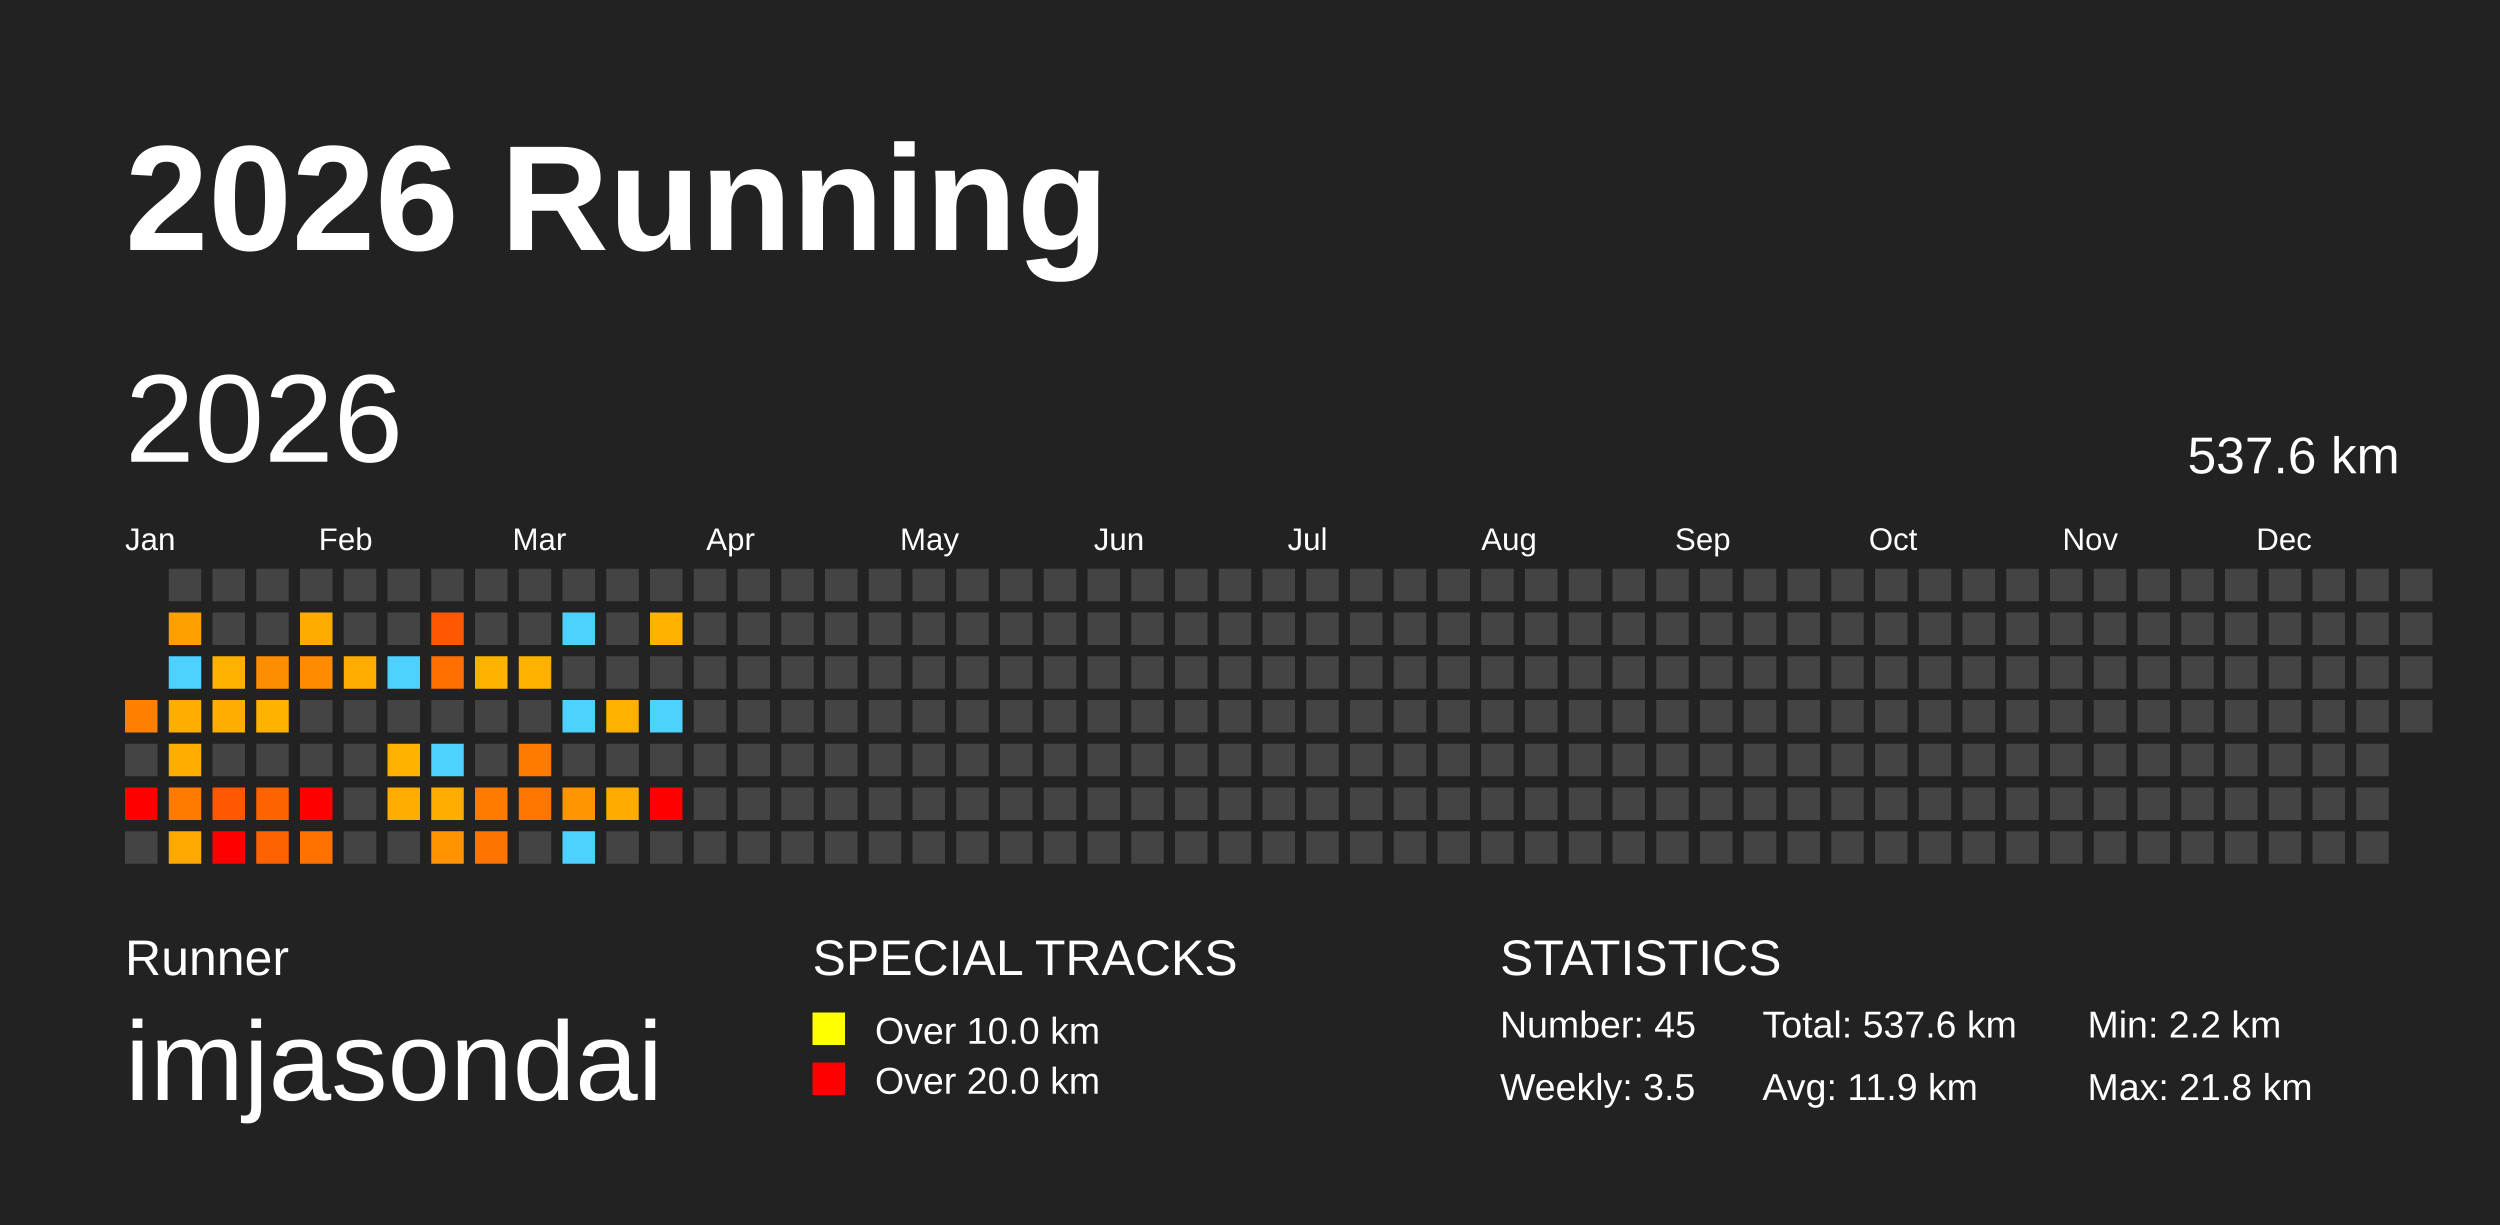
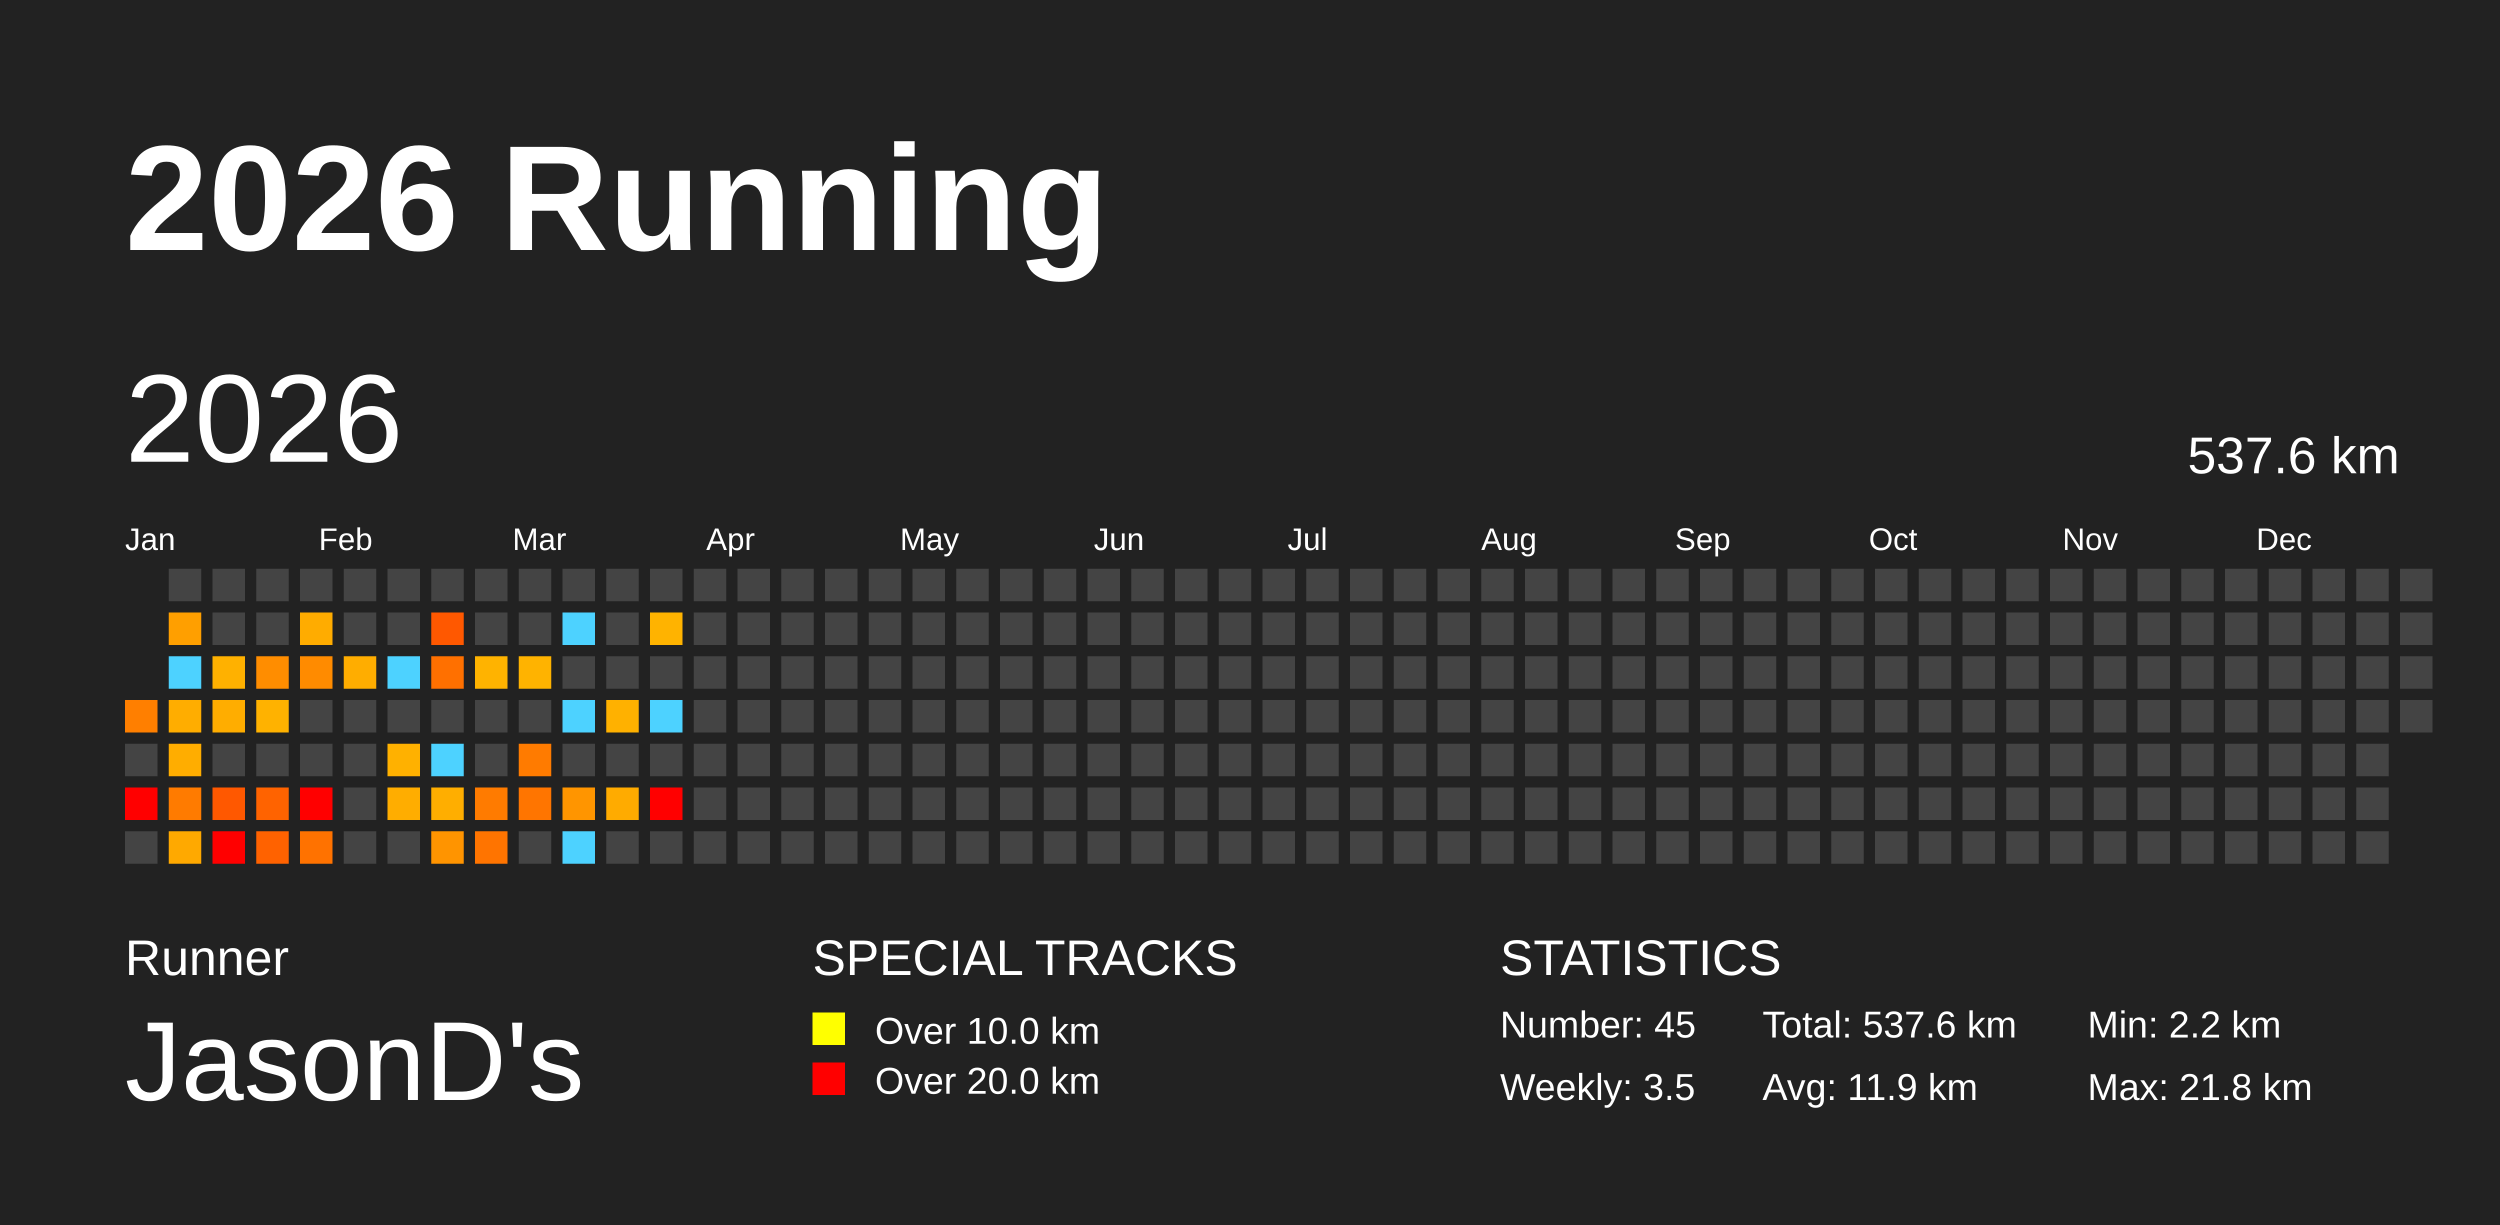
<svg xmlns="http://www.w3.org/2000/svg" baseProfile="full" height="98mm" version="1.1" viewBox="0,0,200,98" width="200mm">
  <defs />
  <rect fill="#222222" height="98" width="200" x="0" y="0" />
  <text fill="#FFFFFF" style="font-size:12px; font-family:Arial; font-weight:bold;" x="10" y="20">2026 Running</text>
  <text fill="#FFFFFF" style="font-size:4px; font-family:Arial" x="10" y="78">Runner</text>
-   <text fill="#FFFFFF" style="font-size:9px; font-family:Arial" x="10" y="88">imjasondai</text>
+   <text fill="#FFFFFF" style="font-size:9px; font-family:Arial" x="10" y="88">JasonD's</text>
  <text fill="#FFFFFF" style="font-size:4px; font-family:Arial" x="65" y="78">SPECIAL TRACKS</text>
  <rect fill="yellow" height="2.6" width="2.6" x="65" y="81" />
  <text fill="#FFFFFF" style="font-size:3px; font-family:Arial" x="70" y="83.5">Over 10.0 km</text>
  <rect fill="red" height="2.6" width="2.6" x="65" y="85" />
  <text fill="#FFFFFF" style="font-size:3px; font-family:Arial" x="70" y="87.5">Over 20.0 km</text>
  <text fill="#FFFFFF" style="font-size:4px; font-family:Arial" x="120" y="78">STATISTICS</text>
  <text fill="#FFFFFF" style="font-size:3px; font-family:Arial" x="120" y="83">Number: 45</text>
  <text fill="#FFFFFF" style="font-size:3px; font-family:Arial" x="120" y="88">Weekly: 3.5</text>
  <text fill="#FFFFFF" style="font-size:3px; font-family:Arial" x="141" y="83">Total: 537.6 km</text>
  <text fill="#FFFFFF" style="font-size:3px; font-family:Arial" x="141" y="88">Avg: 11.9 km</text>
  <text fill="#FFFFFF" style="font-size:3px; font-family:Arial" x="167" y="83">Min: 2.2 km</text>
  <text fill="#FFFFFF" style="font-size:3px; font-family:Arial" x="167" y="88">Max: 21.8 km</text>
  <text dominant-baseline="hanging" fill="#FFFFFF" style="font-size:10.0px; font-family:Arial;" x="10" y="30">2026</text>
  <text dominant-baseline="hanging" fill="#FFFFFF" style="font-size:4.125px; font-family:Arial;" x="175" y="35">537.6 km</text>
  <text fill="#FFFFFF" style="font-size:2.5px; font-family:Arial" x="10.0" y="44">Jan</text>
  <text fill="#FFFFFF" style="font-size:2.5px; font-family:Arial" x="25.5" y="44">Feb</text>
  <text fill="#FFFFFF" style="font-size:2.5px; font-family:Arial" x="41.0" y="44">Mar</text>
  <text fill="#FFFFFF" style="font-size:2.5px; font-family:Arial" x="56.5" y="44">Apr</text>
  <text fill="#FFFFFF" style="font-size:2.5px; font-family:Arial" x="72.0" y="44">May</text>
  <text fill="#FFFFFF" style="font-size:2.5px; font-family:Arial" x="87.5" y="44">Jun</text>
  <text fill="#FFFFFF" style="font-size:2.5px; font-family:Arial" x="103.0" y="44">Jul</text>
  <text fill="#FFFFFF" style="font-size:2.5px; font-family:Arial" x="118.5" y="44">Aug</text>
  <text fill="#FFFFFF" style="font-size:2.5px; font-family:Arial" x="134.0" y="44">Sep</text>
  <text fill="#FFFFFF" style="font-size:2.5px; font-family:Arial" x="149.5" y="44">Oct</text>
  <text fill="#FFFFFF" style="font-size:2.5px; font-family:Arial" x="165.0" y="44">Nov</text>
  <text fill="#FFFFFF" style="font-size:2.5px; font-family:Arial" x="180.5" y="44">Dec</text>
  <rect fill="#ff7f00" height="2.6" width="2.6" x="10.0" y="56.0" />
  <rect fill="#444444" height="2.6" width="2.6" x="10.0" y="59.5" />
  <rect fill="red" height="2.6" width="2.6" x="10.0" y="63.0" />
  <rect fill="#444444" height="2.6" width="2.6" x="10.0" y="66.5" />
  <rect fill="#444444" height="2.6" width="2.6" x="13.5" y="45.5" />
  <rect fill="#ff9f00" height="2.6" width="2.6" x="13.5" y="49.0" />
  <rect fill="#4dd2ff" height="2.6" width="2.6" x="13.5" y="52.5" />
  <rect fill="#ffad00" height="2.6" width="2.6" x="13.5" y="56.0" />
  <rect fill="#ffad00" height="2.6" width="2.6" x="13.5" y="59.5" />
  <rect fill="#ff7b00" height="2.6" width="2.6" x="13.5" y="63.0" />
  <rect fill="#ffa900" height="2.6" width="2.6" x="13.5" y="66.5" />
  <rect fill="#444444" height="2.6" width="2.6" x="17.0" y="45.5" />
  <rect fill="#444444" height="2.6" width="2.6" x="17.0" y="49.0" />
  <rect fill="#ffb100" height="2.6" width="2.6" x="17.0" y="52.5" />
  <rect fill="#ffad00" height="2.6" width="2.6" x="17.0" y="56.0" />
  <rect fill="#444444" height="2.6" width="2.6" x="17.0" y="59.5" />
  <rect fill="#ff5800" height="2.6" width="2.6" x="17.0" y="63.0" />
  <rect fill="red" height="2.6" width="2.6" x="17.0" y="66.5" />
  <rect fill="#444444" height="2.6" width="2.6" x="20.5" y="45.5" />
  <rect fill="#444444" height="2.6" width="2.6" x="20.5" y="49.0" />
  <rect fill="#ff8d00" height="2.6" width="2.6" x="20.5" y="52.5" />
  <rect fill="#ffb200" height="2.6" width="2.6" x="20.5" y="56.0" />
  <rect fill="#444444" height="2.6" width="2.6" x="20.5" y="59.5" />
  <rect fill="#ff6300" height="2.6" width="2.6" x="20.5" y="63.0" />
  <rect fill="#ff6200" height="2.6" width="2.6" x="20.5" y="66.5" />
  <rect fill="#444444" height="2.6" width="2.6" x="24.0" y="45.5" />
  <rect fill="#ffac00" height="2.6" width="2.6" x="24.0" y="49.0" />
  <rect fill="#ff8b00" height="2.6" width="2.6" x="24.0" y="52.5" />
  <rect fill="#444444" height="2.6" width="2.6" x="24.0" y="56.0" />
  <rect fill="#444444" height="2.6" width="2.6" x="24.0" y="59.5" />
  <rect fill="red" height="2.6" width="2.6" x="24.0" y="63.0" />
  <rect fill="#ff7200" height="2.6" width="2.6" x="24.0" y="66.5" />
  <rect fill="#444444" height="2.6" width="2.6" x="27.5" y="45.5" />
  <rect fill="#444444" height="2.6" width="2.6" x="27.5" y="49.0" />
  <rect fill="#ffad00" height="2.6" width="2.6" x="27.5" y="52.5" />
  <rect fill="#444444" height="2.6" width="2.6" x="27.5" y="56.0" />
  <rect fill="#444444" height="2.6" width="2.6" x="27.5" y="59.5" />
  <rect fill="#444444" height="2.6" width="2.6" x="27.5" y="63.0" />
  <rect fill="#444444" height="2.6" width="2.6" x="27.5" y="66.5" />
  <rect fill="#444444" height="2.6" width="2.6" x="31.0" y="45.5" />
  <rect fill="#444444" height="2.6" width="2.6" x="31.0" y="49.0" />
  <rect fill="#4dd2ff" height="2.6" width="2.6" x="31.0" y="52.5" />
  <rect fill="#444444" height="2.6" width="2.6" x="31.0" y="56.0" />
  <rect fill="#ffb100" height="2.6" width="2.6" x="31.0" y="59.5" />
  <rect fill="#ffad00" height="2.6" width="2.6" x="31.0" y="63.0" />
  <rect fill="#444444" height="2.6" width="2.6" x="31.0" y="66.5" />
  <rect fill="#444444" height="2.6" width="2.6" x="34.5" y="45.5" />
  <rect fill="#ff5800" height="2.6" width="2.6" x="34.5" y="49.0" />
  <rect fill="#ff7000" height="2.6" width="2.6" x="34.5" y="52.5" />
  <rect fill="#444444" height="2.6" width="2.6" x="34.5" y="56.0" />
  <rect fill="#4dd2ff" height="2.6" width="2.6" x="34.5" y="59.5" />
  <rect fill="#ffae00" height="2.6" width="2.6" x="34.5" y="63.0" />
  <rect fill="#ff9400" height="2.6" width="2.6" x="34.5" y="66.5" />
  <rect fill="#444444" height="2.6" width="2.6" x="38.0" y="45.5" />
  <rect fill="#444444" height="2.6" width="2.6" x="38.0" y="49.0" />
  <rect fill="#ffb300" height="2.6" width="2.6" x="38.0" y="52.5" />
  <rect fill="#444444" height="2.6" width="2.6" x="38.0" y="56.0" />
  <rect fill="#444444" height="2.6" width="2.6" x="38.0" y="59.5" />
  <rect fill="#ff7b00" height="2.6" width="2.6" x="38.0" y="63.0" />
  <rect fill="#ff7400" height="2.6" width="2.6" x="38.0" y="66.5" />
  <rect fill="#444444" height="2.6" width="2.6" x="41.5" y="45.5" />
  <rect fill="#444444" height="2.6" width="2.6" x="41.5" y="49.0" />
  <rect fill="#ffb300" height="2.6" width="2.6" x="41.5" y="52.5" />
  <rect fill="#444444" height="2.6" width="2.6" x="41.5" y="56.0" />
  <rect fill="#ff7b00" height="2.6" width="2.6" x="41.5" y="59.5" />
  <rect fill="#ff7500" height="2.6" width="2.6" x="41.5" y="63.0" />
  <rect fill="#444444" height="2.6" width="2.6" x="41.5" y="66.5" />
  <rect fill="#444444" height="2.6" width="2.6" x="45.0" y="45.5" />
  <rect fill="#4dd2ff" height="2.6" width="2.6" x="45.0" y="49.0" />
  <rect fill="#444444" height="2.6" width="2.6" x="45.0" y="52.5" />
  <rect fill="#4dd2ff" height="2.6" width="2.6" x="45.0" y="56.0" />
  <rect fill="#444444" height="2.6" width="2.6" x="45.0" y="59.5" />
  <rect fill="#ff9500" height="2.6" width="2.6" x="45.0" y="63.0" />
  <rect fill="#4dd2ff" height="2.6" width="2.6" x="45.0" y="66.5" />
  <rect fill="#444444" height="2.6" width="2.6" x="48.5" y="45.5" />
  <rect fill="#444444" height="2.6" width="2.6" x="48.5" y="49.0" />
  <rect fill="#444444" height="2.6" width="2.6" x="48.5" y="52.5" />
  <rect fill="#ffb100" height="2.6" width="2.6" x="48.5" y="56.0" />
  <rect fill="#444444" height="2.6" width="2.6" x="48.5" y="59.5" />
  <rect fill="#ffab00" height="2.6" width="2.6" x="48.5" y="63.0" />
  <rect fill="#444444" height="2.6" width="2.6" x="48.5" y="66.5" />
  <rect fill="#444444" height="2.6" width="2.6" x="52.0" y="45.5" />
  <rect fill="#ffb300" height="2.6" width="2.6" x="52.0" y="49.0" />
  <rect fill="#444444" height="2.6" width="2.6" x="52.0" y="52.5" />
  <rect fill="#4dd2ff" height="2.6" width="2.6" x="52.0" y="56.0" />
  <rect fill="#444444" height="2.6" width="2.6" x="52.0" y="59.5" />
  <rect fill="red" height="2.6" width="2.6" x="52.0" y="63.0" />
  <rect fill="#444444" height="2.6" width="2.6" x="52.0" y="66.5" />
  <rect fill="#444444" height="2.6" width="2.6" x="55.5" y="45.5" />
  <rect fill="#444444" height="2.6" width="2.6" x="55.5" y="49.0" />
  <rect fill="#444444" height="2.6" width="2.6" x="55.5" y="52.5" />
  <rect fill="#444444" height="2.6" width="2.6" x="55.5" y="56.0" />
  <rect fill="#444444" height="2.6" width="2.6" x="55.5" y="59.5" />
  <rect fill="#444444" height="2.6" width="2.6" x="55.5" y="63.0" />
  <rect fill="#444444" height="2.6" width="2.6" x="55.5" y="66.5" />
  <rect fill="#444444" height="2.6" width="2.6" x="59.0" y="45.5" />
  <rect fill="#444444" height="2.6" width="2.6" x="59.0" y="49.0" />
  <rect fill="#444444" height="2.6" width="2.6" x="59.0" y="52.5" />
  <rect fill="#444444" height="2.6" width="2.6" x="59.0" y="56.0" />
  <rect fill="#444444" height="2.6" width="2.6" x="59.0" y="59.5" />
  <rect fill="#444444" height="2.6" width="2.6" x="59.0" y="63.0" />
  <rect fill="#444444" height="2.6" width="2.6" x="59.0" y="66.5" />
  <rect fill="#444444" height="2.6" width="2.6" x="62.5" y="45.5" />
  <rect fill="#444444" height="2.6" width="2.6" x="62.5" y="49.0" />
  <rect fill="#444444" height="2.6" width="2.6" x="62.5" y="52.5" />
  <rect fill="#444444" height="2.6" width="2.6" x="62.5" y="56.0" />
  <rect fill="#444444" height="2.6" width="2.6" x="62.5" y="59.5" />
  <rect fill="#444444" height="2.6" width="2.6" x="62.5" y="63.0" />
  <rect fill="#444444" height="2.6" width="2.6" x="62.5" y="66.5" />
  <rect fill="#444444" height="2.6" width="2.6" x="66.0" y="45.5" />
  <rect fill="#444444" height="2.6" width="2.6" x="66.0" y="49.0" />
  <rect fill="#444444" height="2.6" width="2.6" x="66.0" y="52.5" />
  <rect fill="#444444" height="2.6" width="2.6" x="66.0" y="56.0" />
  <rect fill="#444444" height="2.6" width="2.6" x="66.0" y="59.5" />
  <rect fill="#444444" height="2.6" width="2.6" x="66.0" y="63.0" />
  <rect fill="#444444" height="2.6" width="2.6" x="66.0" y="66.5" />
  <rect fill="#444444" height="2.6" width="2.6" x="69.5" y="45.5" />
  <rect fill="#444444" height="2.6" width="2.6" x="69.5" y="49.0" />
  <rect fill="#444444" height="2.6" width="2.6" x="69.5" y="52.5" />
  <rect fill="#444444" height="2.6" width="2.6" x="69.5" y="56.0" />
  <rect fill="#444444" height="2.6" width="2.6" x="69.5" y="59.5" />
  <rect fill="#444444" height="2.6" width="2.6" x="69.5" y="63.0" />
  <rect fill="#444444" height="2.6" width="2.6" x="69.5" y="66.5" />
  <rect fill="#444444" height="2.6" width="2.6" x="73.0" y="45.5" />
  <rect fill="#444444" height="2.6" width="2.6" x="73.0" y="49.0" />
  <rect fill="#444444" height="2.6" width="2.6" x="73.0" y="52.5" />
  <rect fill="#444444" height="2.6" width="2.6" x="73.0" y="56.0" />
  <rect fill="#444444" height="2.6" width="2.6" x="73.0" y="59.5" />
  <rect fill="#444444" height="2.6" width="2.6" x="73.0" y="63.0" />
  <rect fill="#444444" height="2.6" width="2.6" x="73.0" y="66.5" />
  <rect fill="#444444" height="2.6" width="2.6" x="76.5" y="45.5" />
  <rect fill="#444444" height="2.6" width="2.6" x="76.5" y="49.0" />
  <rect fill="#444444" height="2.6" width="2.6" x="76.5" y="52.5" />
  <rect fill="#444444" height="2.6" width="2.6" x="76.5" y="56.0" />
  <rect fill="#444444" height="2.6" width="2.6" x="76.5" y="59.5" />
  <rect fill="#444444" height="2.6" width="2.6" x="76.5" y="63.0" />
  <rect fill="#444444" height="2.6" width="2.6" x="76.5" y="66.5" />
  <rect fill="#444444" height="2.6" width="2.6" x="80.0" y="45.5" />
  <rect fill="#444444" height="2.6" width="2.6" x="80.0" y="49.0" />
  <rect fill="#444444" height="2.6" width="2.6" x="80.0" y="52.5" />
  <rect fill="#444444" height="2.6" width="2.6" x="80.0" y="56.0" />
  <rect fill="#444444" height="2.6" width="2.6" x="80.0" y="59.5" />
  <rect fill="#444444" height="2.6" width="2.6" x="80.0" y="63.0" />
  <rect fill="#444444" height="2.6" width="2.6" x="80.0" y="66.5" />
  <rect fill="#444444" height="2.6" width="2.6" x="83.5" y="45.5" />
  <rect fill="#444444" height="2.6" width="2.6" x="83.5" y="49.0" />
  <rect fill="#444444" height="2.6" width="2.6" x="83.5" y="52.5" />
  <rect fill="#444444" height="2.6" width="2.6" x="83.5" y="56.0" />
  <rect fill="#444444" height="2.6" width="2.6" x="83.5" y="59.5" />
  <rect fill="#444444" height="2.6" width="2.6" x="83.5" y="63.0" />
  <rect fill="#444444" height="2.6" width="2.6" x="83.5" y="66.5" />
  <rect fill="#444444" height="2.6" width="2.6" x="87.0" y="45.5" />
  <rect fill="#444444" height="2.6" width="2.6" x="87.0" y="49.0" />
  <rect fill="#444444" height="2.6" width="2.6" x="87.0" y="52.5" />
  <rect fill="#444444" height="2.6" width="2.6" x="87.0" y="56.0" />
  <rect fill="#444444" height="2.6" width="2.6" x="87.0" y="59.5" />
  <rect fill="#444444" height="2.6" width="2.6" x="87.0" y="63.0" />
  <rect fill="#444444" height="2.6" width="2.6" x="87.0" y="66.5" />
  <rect fill="#444444" height="2.6" width="2.6" x="90.5" y="45.5" />
  <rect fill="#444444" height="2.6" width="2.6" x="90.5" y="49.0" />
  <rect fill="#444444" height="2.6" width="2.6" x="90.5" y="52.5" />
  <rect fill="#444444" height="2.6" width="2.6" x="90.5" y="56.0" />
  <rect fill="#444444" height="2.6" width="2.6" x="90.5" y="59.5" />
  <rect fill="#444444" height="2.6" width="2.6" x="90.5" y="63.0" />
  <rect fill="#444444" height="2.6" width="2.6" x="90.5" y="66.5" />
  <rect fill="#444444" height="2.6" width="2.6" x="94.0" y="45.5" />
  <rect fill="#444444" height="2.6" width="2.6" x="94.0" y="49.0" />
  <rect fill="#444444" height="2.6" width="2.6" x="94.0" y="52.5" />
  <rect fill="#444444" height="2.6" width="2.6" x="94.0" y="56.0" />
  <rect fill="#444444" height="2.6" width="2.6" x="94.0" y="59.5" />
  <rect fill="#444444" height="2.6" width="2.6" x="94.0" y="63.0" />
  <rect fill="#444444" height="2.6" width="2.6" x="94.0" y="66.5" />
  <rect fill="#444444" height="2.6" width="2.6" x="97.5" y="45.5" />
  <rect fill="#444444" height="2.6" width="2.6" x="97.5" y="49.0" />
  <rect fill="#444444" height="2.6" width="2.6" x="97.5" y="52.5" />
  <rect fill="#444444" height="2.6" width="2.6" x="97.5" y="56.0" />
  <rect fill="#444444" height="2.6" width="2.6" x="97.5" y="59.5" />
  <rect fill="#444444" height="2.6" width="2.6" x="97.5" y="63.0" />
  <rect fill="#444444" height="2.6" width="2.6" x="97.5" y="66.5" />
  <rect fill="#444444" height="2.6" width="2.6" x="101.0" y="45.5" />
  <rect fill="#444444" height="2.6" width="2.6" x="101.0" y="49.0" />
  <rect fill="#444444" height="2.6" width="2.6" x="101.0" y="52.5" />
  <rect fill="#444444" height="2.6" width="2.6" x="101.0" y="56.0" />
  <rect fill="#444444" height="2.6" width="2.6" x="101.0" y="59.5" />
  <rect fill="#444444" height="2.6" width="2.6" x="101.0" y="63.0" />
  <rect fill="#444444" height="2.6" width="2.6" x="101.0" y="66.5" />
  <rect fill="#444444" height="2.6" width="2.6" x="104.5" y="45.5" />
  <rect fill="#444444" height="2.6" width="2.6" x="104.5" y="49.0" />
  <rect fill="#444444" height="2.6" width="2.6" x="104.5" y="52.5" />
  <rect fill="#444444" height="2.6" width="2.6" x="104.5" y="56.0" />
  <rect fill="#444444" height="2.6" width="2.6" x="104.5" y="59.5" />
  <rect fill="#444444" height="2.6" width="2.6" x="104.5" y="63.0" />
  <rect fill="#444444" height="2.6" width="2.6" x="104.5" y="66.5" />
  <rect fill="#444444" height="2.6" width="2.6" x="108.0" y="45.5" />
  <rect fill="#444444" height="2.6" width="2.6" x="108.0" y="49.0" />
  <rect fill="#444444" height="2.6" width="2.6" x="108.0" y="52.5" />
  <rect fill="#444444" height="2.6" width="2.6" x="108.0" y="56.0" />
  <rect fill="#444444" height="2.6" width="2.6" x="108.0" y="59.5" />
  <rect fill="#444444" height="2.6" width="2.6" x="108.0" y="63.0" />
  <rect fill="#444444" height="2.6" width="2.6" x="108.0" y="66.5" />
  <rect fill="#444444" height="2.6" width="2.6" x="111.5" y="45.5" />
  <rect fill="#444444" height="2.6" width="2.6" x="111.5" y="49.0" />
  <rect fill="#444444" height="2.6" width="2.6" x="111.5" y="52.5" />
  <rect fill="#444444" height="2.6" width="2.6" x="111.5" y="56.0" />
  <rect fill="#444444" height="2.6" width="2.6" x="111.5" y="59.5" />
  <rect fill="#444444" height="2.6" width="2.6" x="111.5" y="63.0" />
  <rect fill="#444444" height="2.6" width="2.6" x="111.5" y="66.5" />
  <rect fill="#444444" height="2.6" width="2.6" x="115.0" y="45.5" />
  <rect fill="#444444" height="2.6" width="2.6" x="115.0" y="49.0" />
  <rect fill="#444444" height="2.6" width="2.6" x="115.0" y="52.5" />
  <rect fill="#444444" height="2.6" width="2.6" x="115.0" y="56.0" />
  <rect fill="#444444" height="2.6" width="2.6" x="115.0" y="59.5" />
  <rect fill="#444444" height="2.6" width="2.6" x="115.0" y="63.0" />
  <rect fill="#444444" height="2.6" width="2.6" x="115.0" y="66.5" />
  <rect fill="#444444" height="2.6" width="2.6" x="118.5" y="45.5" />
  <rect fill="#444444" height="2.6" width="2.6" x="118.5" y="49.0" />
  <rect fill="#444444" height="2.6" width="2.6" x="118.5" y="52.5" />
  <rect fill="#444444" height="2.6" width="2.6" x="118.5" y="56.0" />
  <rect fill="#444444" height="2.6" width="2.6" x="118.5" y="59.5" />
  <rect fill="#444444" height="2.6" width="2.6" x="118.5" y="63.0" />
  <rect fill="#444444" height="2.6" width="2.6" x="118.5" y="66.5" />
  <rect fill="#444444" height="2.6" width="2.6" x="122.0" y="45.5" />
  <rect fill="#444444" height="2.6" width="2.6" x="122.0" y="49.0" />
  <rect fill="#444444" height="2.6" width="2.6" x="122.0" y="52.5" />
  <rect fill="#444444" height="2.6" width="2.6" x="122.0" y="56.0" />
  <rect fill="#444444" height="2.6" width="2.6" x="122.0" y="59.5" />
  <rect fill="#444444" height="2.6" width="2.6" x="122.0" y="63.0" />
  <rect fill="#444444" height="2.6" width="2.6" x="122.0" y="66.5" />
  <rect fill="#444444" height="2.6" width="2.6" x="125.5" y="45.5" />
  <rect fill="#444444" height="2.6" width="2.6" x="125.5" y="49.0" />
  <rect fill="#444444" height="2.6" width="2.6" x="125.5" y="52.5" />
  <rect fill="#444444" height="2.6" width="2.6" x="125.5" y="56.0" />
  <rect fill="#444444" height="2.6" width="2.6" x="125.5" y="59.5" />
  <rect fill="#444444" height="2.6" width="2.6" x="125.5" y="63.0" />
  <rect fill="#444444" height="2.6" width="2.6" x="125.5" y="66.5" />
  <rect fill="#444444" height="2.6" width="2.6" x="129.0" y="45.5" />
  <rect fill="#444444" height="2.6" width="2.6" x="129.0" y="49.0" />
  <rect fill="#444444" height="2.6" width="2.6" x="129.0" y="52.5" />
  <rect fill="#444444" height="2.6" width="2.6" x="129.0" y="56.0" />
  <rect fill="#444444" height="2.6" width="2.6" x="129.0" y="59.5" />
  <rect fill="#444444" height="2.6" width="2.6" x="129.0" y="63.0" />
  <rect fill="#444444" height="2.6" width="2.6" x="129.0" y="66.5" />
  <rect fill="#444444" height="2.6" width="2.6" x="132.5" y="45.5" />
  <rect fill="#444444" height="2.6" width="2.6" x="132.5" y="49.0" />
  <rect fill="#444444" height="2.6" width="2.6" x="132.5" y="52.5" />
  <rect fill="#444444" height="2.6" width="2.6" x="132.5" y="56.0" />
  <rect fill="#444444" height="2.6" width="2.6" x="132.5" y="59.5" />
  <rect fill="#444444" height="2.6" width="2.6" x="132.5" y="63.0" />
  <rect fill="#444444" height="2.6" width="2.6" x="132.5" y="66.5" />
  <rect fill="#444444" height="2.6" width="2.6" x="136.0" y="45.5" />
  <rect fill="#444444" height="2.6" width="2.6" x="136.0" y="49.0" />
  <rect fill="#444444" height="2.6" width="2.6" x="136.0" y="52.5" />
  <rect fill="#444444" height="2.6" width="2.6" x="136.0" y="56.0" />
  <rect fill="#444444" height="2.6" width="2.6" x="136.0" y="59.5" />
  <rect fill="#444444" height="2.6" width="2.6" x="136.0" y="63.0" />
  <rect fill="#444444" height="2.6" width="2.6" x="136.0" y="66.5" />
  <rect fill="#444444" height="2.6" width="2.6" x="139.5" y="45.5" />
  <rect fill="#444444" height="2.6" width="2.6" x="139.5" y="49.0" />
  <rect fill="#444444" height="2.6" width="2.6" x="139.5" y="52.5" />
  <rect fill="#444444" height="2.6" width="2.6" x="139.5" y="56.0" />
  <rect fill="#444444" height="2.6" width="2.6" x="139.5" y="59.5" />
  <rect fill="#444444" height="2.6" width="2.6" x="139.5" y="63.0" />
  <rect fill="#444444" height="2.6" width="2.6" x="139.5" y="66.5" />
  <rect fill="#444444" height="2.6" width="2.6" x="143.0" y="45.5" />
  <rect fill="#444444" height="2.6" width="2.6" x="143.0" y="49.0" />
  <rect fill="#444444" height="2.6" width="2.6" x="143.0" y="52.5" />
  <rect fill="#444444" height="2.6" width="2.6" x="143.0" y="56.0" />
  <rect fill="#444444" height="2.6" width="2.6" x="143.0" y="59.5" />
  <rect fill="#444444" height="2.6" width="2.6" x="143.0" y="63.0" />
  <rect fill="#444444" height="2.6" width="2.6" x="143.0" y="66.5" />
  <rect fill="#444444" height="2.6" width="2.6" x="146.5" y="45.5" />
  <rect fill="#444444" height="2.6" width="2.6" x="146.5" y="49.0" />
  <rect fill="#444444" height="2.6" width="2.6" x="146.5" y="52.5" />
  <rect fill="#444444" height="2.6" width="2.6" x="146.5" y="56.0" />
  <rect fill="#444444" height="2.6" width="2.6" x="146.5" y="59.5" />
  <rect fill="#444444" height="2.6" width="2.6" x="146.5" y="63.0" />
  <rect fill="#444444" height="2.6" width="2.6" x="146.5" y="66.5" />
  <rect fill="#444444" height="2.6" width="2.6" x="150.0" y="45.5" />
  <rect fill="#444444" height="2.6" width="2.6" x="150.0" y="49.0" />
  <rect fill="#444444" height="2.6" width="2.6" x="150.0" y="52.5" />
  <rect fill="#444444" height="2.6" width="2.6" x="150.0" y="56.0" />
  <rect fill="#444444" height="2.6" width="2.6" x="150.0" y="59.5" />
  <rect fill="#444444" height="2.6" width="2.6" x="150.0" y="63.0" />
  <rect fill="#444444" height="2.6" width="2.6" x="150.0" y="66.5" />
  <rect fill="#444444" height="2.6" width="2.6" x="153.5" y="45.5" />
  <rect fill="#444444" height="2.6" width="2.6" x="153.5" y="49.0" />
  <rect fill="#444444" height="2.6" width="2.6" x="153.5" y="52.5" />
  <rect fill="#444444" height="2.6" width="2.6" x="153.5" y="56.0" />
  <rect fill="#444444" height="2.6" width="2.6" x="153.5" y="59.5" />
  <rect fill="#444444" height="2.6" width="2.6" x="153.5" y="63.0" />
  <rect fill="#444444" height="2.6" width="2.6" x="153.5" y="66.5" />
  <rect fill="#444444" height="2.6" width="2.6" x="157.0" y="45.5" />
  <rect fill="#444444" height="2.6" width="2.6" x="157.0" y="49.0" />
  <rect fill="#444444" height="2.6" width="2.6" x="157.0" y="52.5" />
  <rect fill="#444444" height="2.6" width="2.6" x="157.0" y="56.0" />
  <rect fill="#444444" height="2.6" width="2.6" x="157.0" y="59.5" />
  <rect fill="#444444" height="2.6" width="2.6" x="157.0" y="63.0" />
  <rect fill="#444444" height="2.6" width="2.6" x="157.0" y="66.5" />
  <rect fill="#444444" height="2.6" width="2.6" x="160.5" y="45.5" />
  <rect fill="#444444" height="2.6" width="2.6" x="160.5" y="49.0" />
  <rect fill="#444444" height="2.6" width="2.6" x="160.5" y="52.5" />
  <rect fill="#444444" height="2.6" width="2.6" x="160.5" y="56.0" />
  <rect fill="#444444" height="2.6" width="2.6" x="160.5" y="59.5" />
  <rect fill="#444444" height="2.6" width="2.6" x="160.5" y="63.0" />
  <rect fill="#444444" height="2.6" width="2.6" x="160.5" y="66.5" />
  <rect fill="#444444" height="2.6" width="2.6" x="164.0" y="45.5" />
  <rect fill="#444444" height="2.6" width="2.6" x="164.0" y="49.0" />
  <rect fill="#444444" height="2.6" width="2.6" x="164.0" y="52.5" />
  <rect fill="#444444" height="2.6" width="2.6" x="164.0" y="56.0" />
  <rect fill="#444444" height="2.6" width="2.6" x="164.0" y="59.5" />
  <rect fill="#444444" height="2.6" width="2.6" x="164.0" y="63.0" />
  <rect fill="#444444" height="2.6" width="2.6" x="164.0" y="66.5" />
  <rect fill="#444444" height="2.6" width="2.6" x="167.5" y="45.5" />
  <rect fill="#444444" height="2.6" width="2.6" x="167.5" y="49.0" />
  <rect fill="#444444" height="2.6" width="2.6" x="167.5" y="52.5" />
  <rect fill="#444444" height="2.6" width="2.6" x="167.5" y="56.0" />
  <rect fill="#444444" height="2.6" width="2.6" x="167.5" y="59.5" />
  <rect fill="#444444" height="2.6" width="2.6" x="167.5" y="63.0" />
  <rect fill="#444444" height="2.6" width="2.6" x="167.5" y="66.5" />
  <rect fill="#444444" height="2.6" width="2.6" x="171.0" y="45.5" />
  <rect fill="#444444" height="2.6" width="2.6" x="171.0" y="49.0" />
  <rect fill="#444444" height="2.6" width="2.6" x="171.0" y="52.5" />
  <rect fill="#444444" height="2.6" width="2.6" x="171.0" y="56.0" />
  <rect fill="#444444" height="2.6" width="2.6" x="171.0" y="59.5" />
  <rect fill="#444444" height="2.6" width="2.6" x="171.0" y="63.0" />
  <rect fill="#444444" height="2.6" width="2.6" x="171.0" y="66.5" />
  <rect fill="#444444" height="2.6" width="2.6" x="174.5" y="45.5" />
  <rect fill="#444444" height="2.6" width="2.6" x="174.5" y="49.0" />
  <rect fill="#444444" height="2.6" width="2.6" x="174.5" y="52.5" />
  <rect fill="#444444" height="2.6" width="2.6" x="174.5" y="56.0" />
  <rect fill="#444444" height="2.6" width="2.6" x="174.5" y="59.5" />
  <rect fill="#444444" height="2.6" width="2.6" x="174.5" y="63.0" />
  <rect fill="#444444" height="2.6" width="2.6" x="174.5" y="66.5" />
  <rect fill="#444444" height="2.6" width="2.6" x="178.0" y="45.5" />
  <rect fill="#444444" height="2.6" width="2.6" x="178.0" y="49.0" />
  <rect fill="#444444" height="2.6" width="2.6" x="178.0" y="52.5" />
  <rect fill="#444444" height="2.6" width="2.6" x="178.0" y="56.0" />
  <rect fill="#444444" height="2.6" width="2.6" x="178.0" y="59.5" />
  <rect fill="#444444" height="2.6" width="2.6" x="178.0" y="63.0" />
  <rect fill="#444444" height="2.6" width="2.6" x="178.0" y="66.5" />
  <rect fill="#444444" height="2.6" width="2.6" x="181.5" y="45.5" />
  <rect fill="#444444" height="2.6" width="2.6" x="181.5" y="49.0" />
  <rect fill="#444444" height="2.6" width="2.6" x="181.5" y="52.5" />
  <rect fill="#444444" height="2.6" width="2.6" x="181.5" y="56.0" />
  <rect fill="#444444" height="2.6" width="2.6" x="181.5" y="59.5" />
  <rect fill="#444444" height="2.6" width="2.6" x="181.5" y="63.0" />
  <rect fill="#444444" height="2.6" width="2.6" x="181.5" y="66.5" />
  <rect fill="#444444" height="2.6" width="2.6" x="185.0" y="45.5" />
  <rect fill="#444444" height="2.6" width="2.6" x="185.0" y="49.0" />
  <rect fill="#444444" height="2.6" width="2.6" x="185.0" y="52.5" />
  <rect fill="#444444" height="2.6" width="2.6" x="185.0" y="56.0" />
  <rect fill="#444444" height="2.6" width="2.6" x="185.0" y="59.5" />
  <rect fill="#444444" height="2.6" width="2.6" x="185.0" y="63.0" />
  <rect fill="#444444" height="2.6" width="2.6" x="185.0" y="66.5" />
  <rect fill="#444444" height="2.6" width="2.6" x="188.5" y="45.5" />
  <rect fill="#444444" height="2.6" width="2.6" x="188.5" y="49.0" />
  <rect fill="#444444" height="2.6" width="2.6" x="188.5" y="52.5" />
  <rect fill="#444444" height="2.6" width="2.6" x="188.5" y="56.0" />
  <rect fill="#444444" height="2.6" width="2.6" x="188.5" y="59.5" />
  <rect fill="#444444" height="2.6" width="2.6" x="188.5" y="63.0" />
  <rect fill="#444444" height="2.6" width="2.6" x="188.5" y="66.5" />
  <rect fill="#444444" height="2.6" width="2.6" x="192.0" y="45.5" />
  <rect fill="#444444" height="2.6" width="2.6" x="192.0" y="49.0" />
  <rect fill="#444444" height="2.6" width="2.6" x="192.0" y="52.5" />
  <rect fill="#444444" height="2.6" width="2.6" x="192.0" y="56.0" />
</svg>
